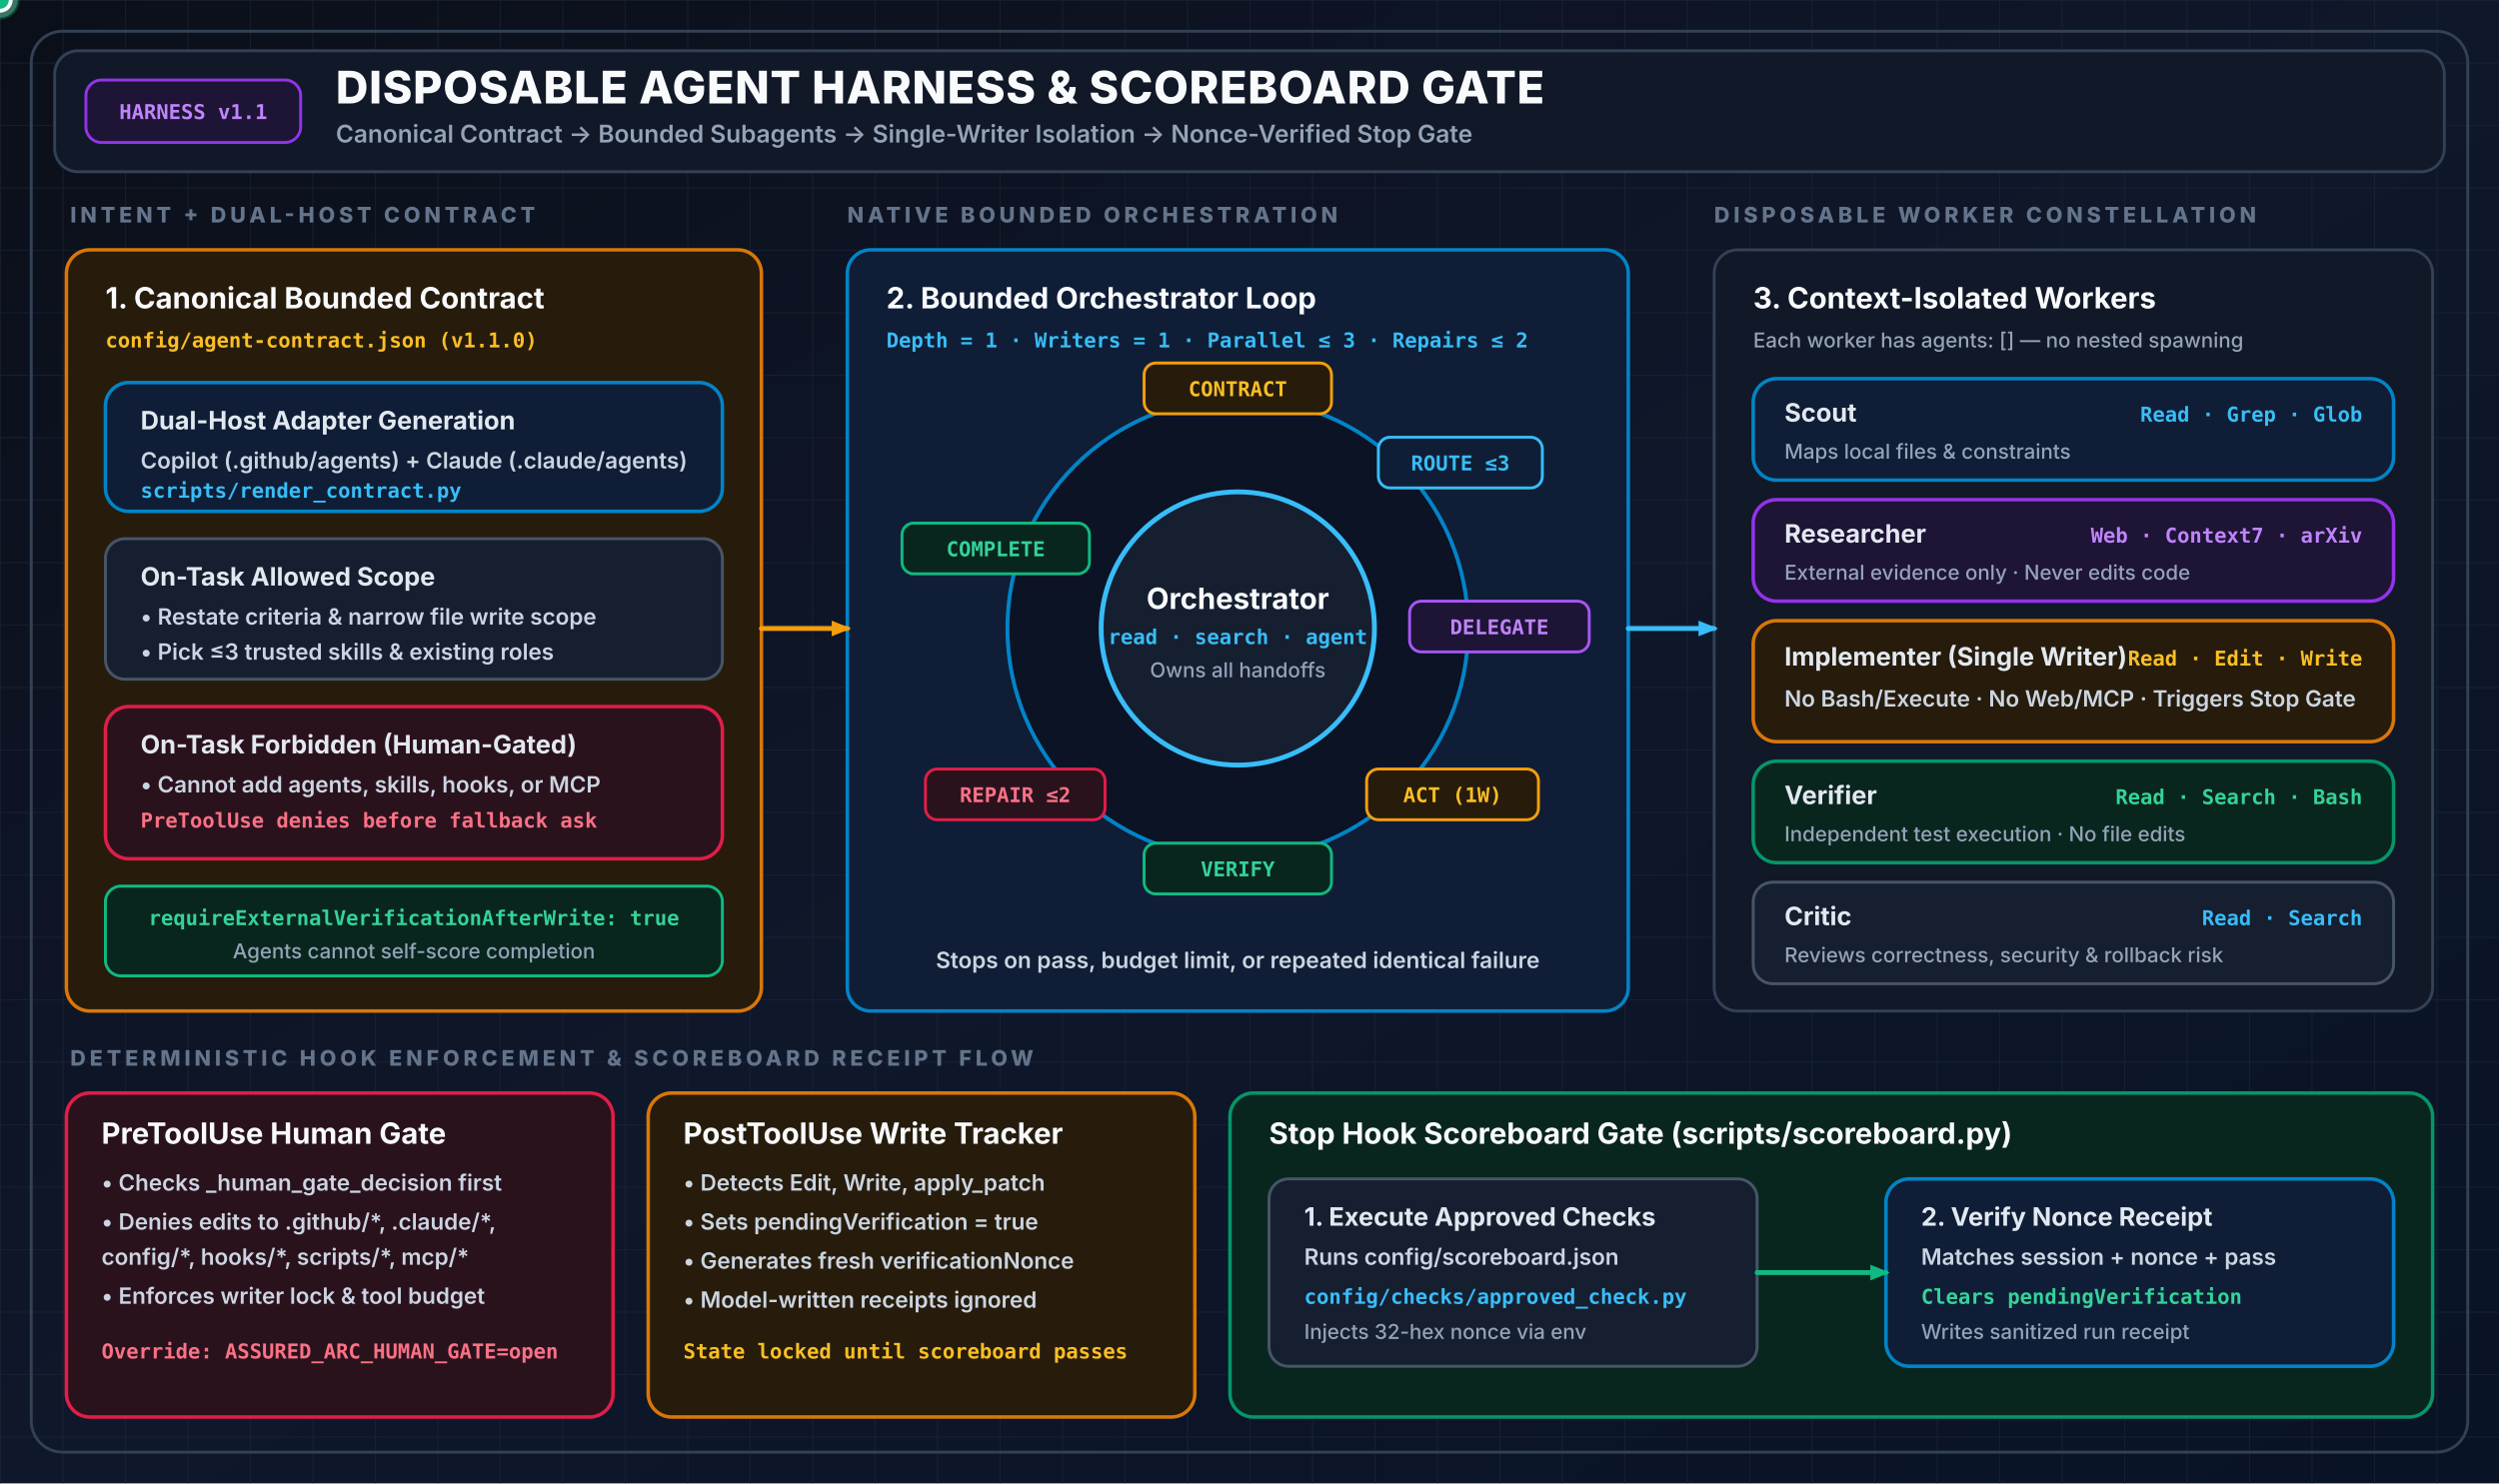
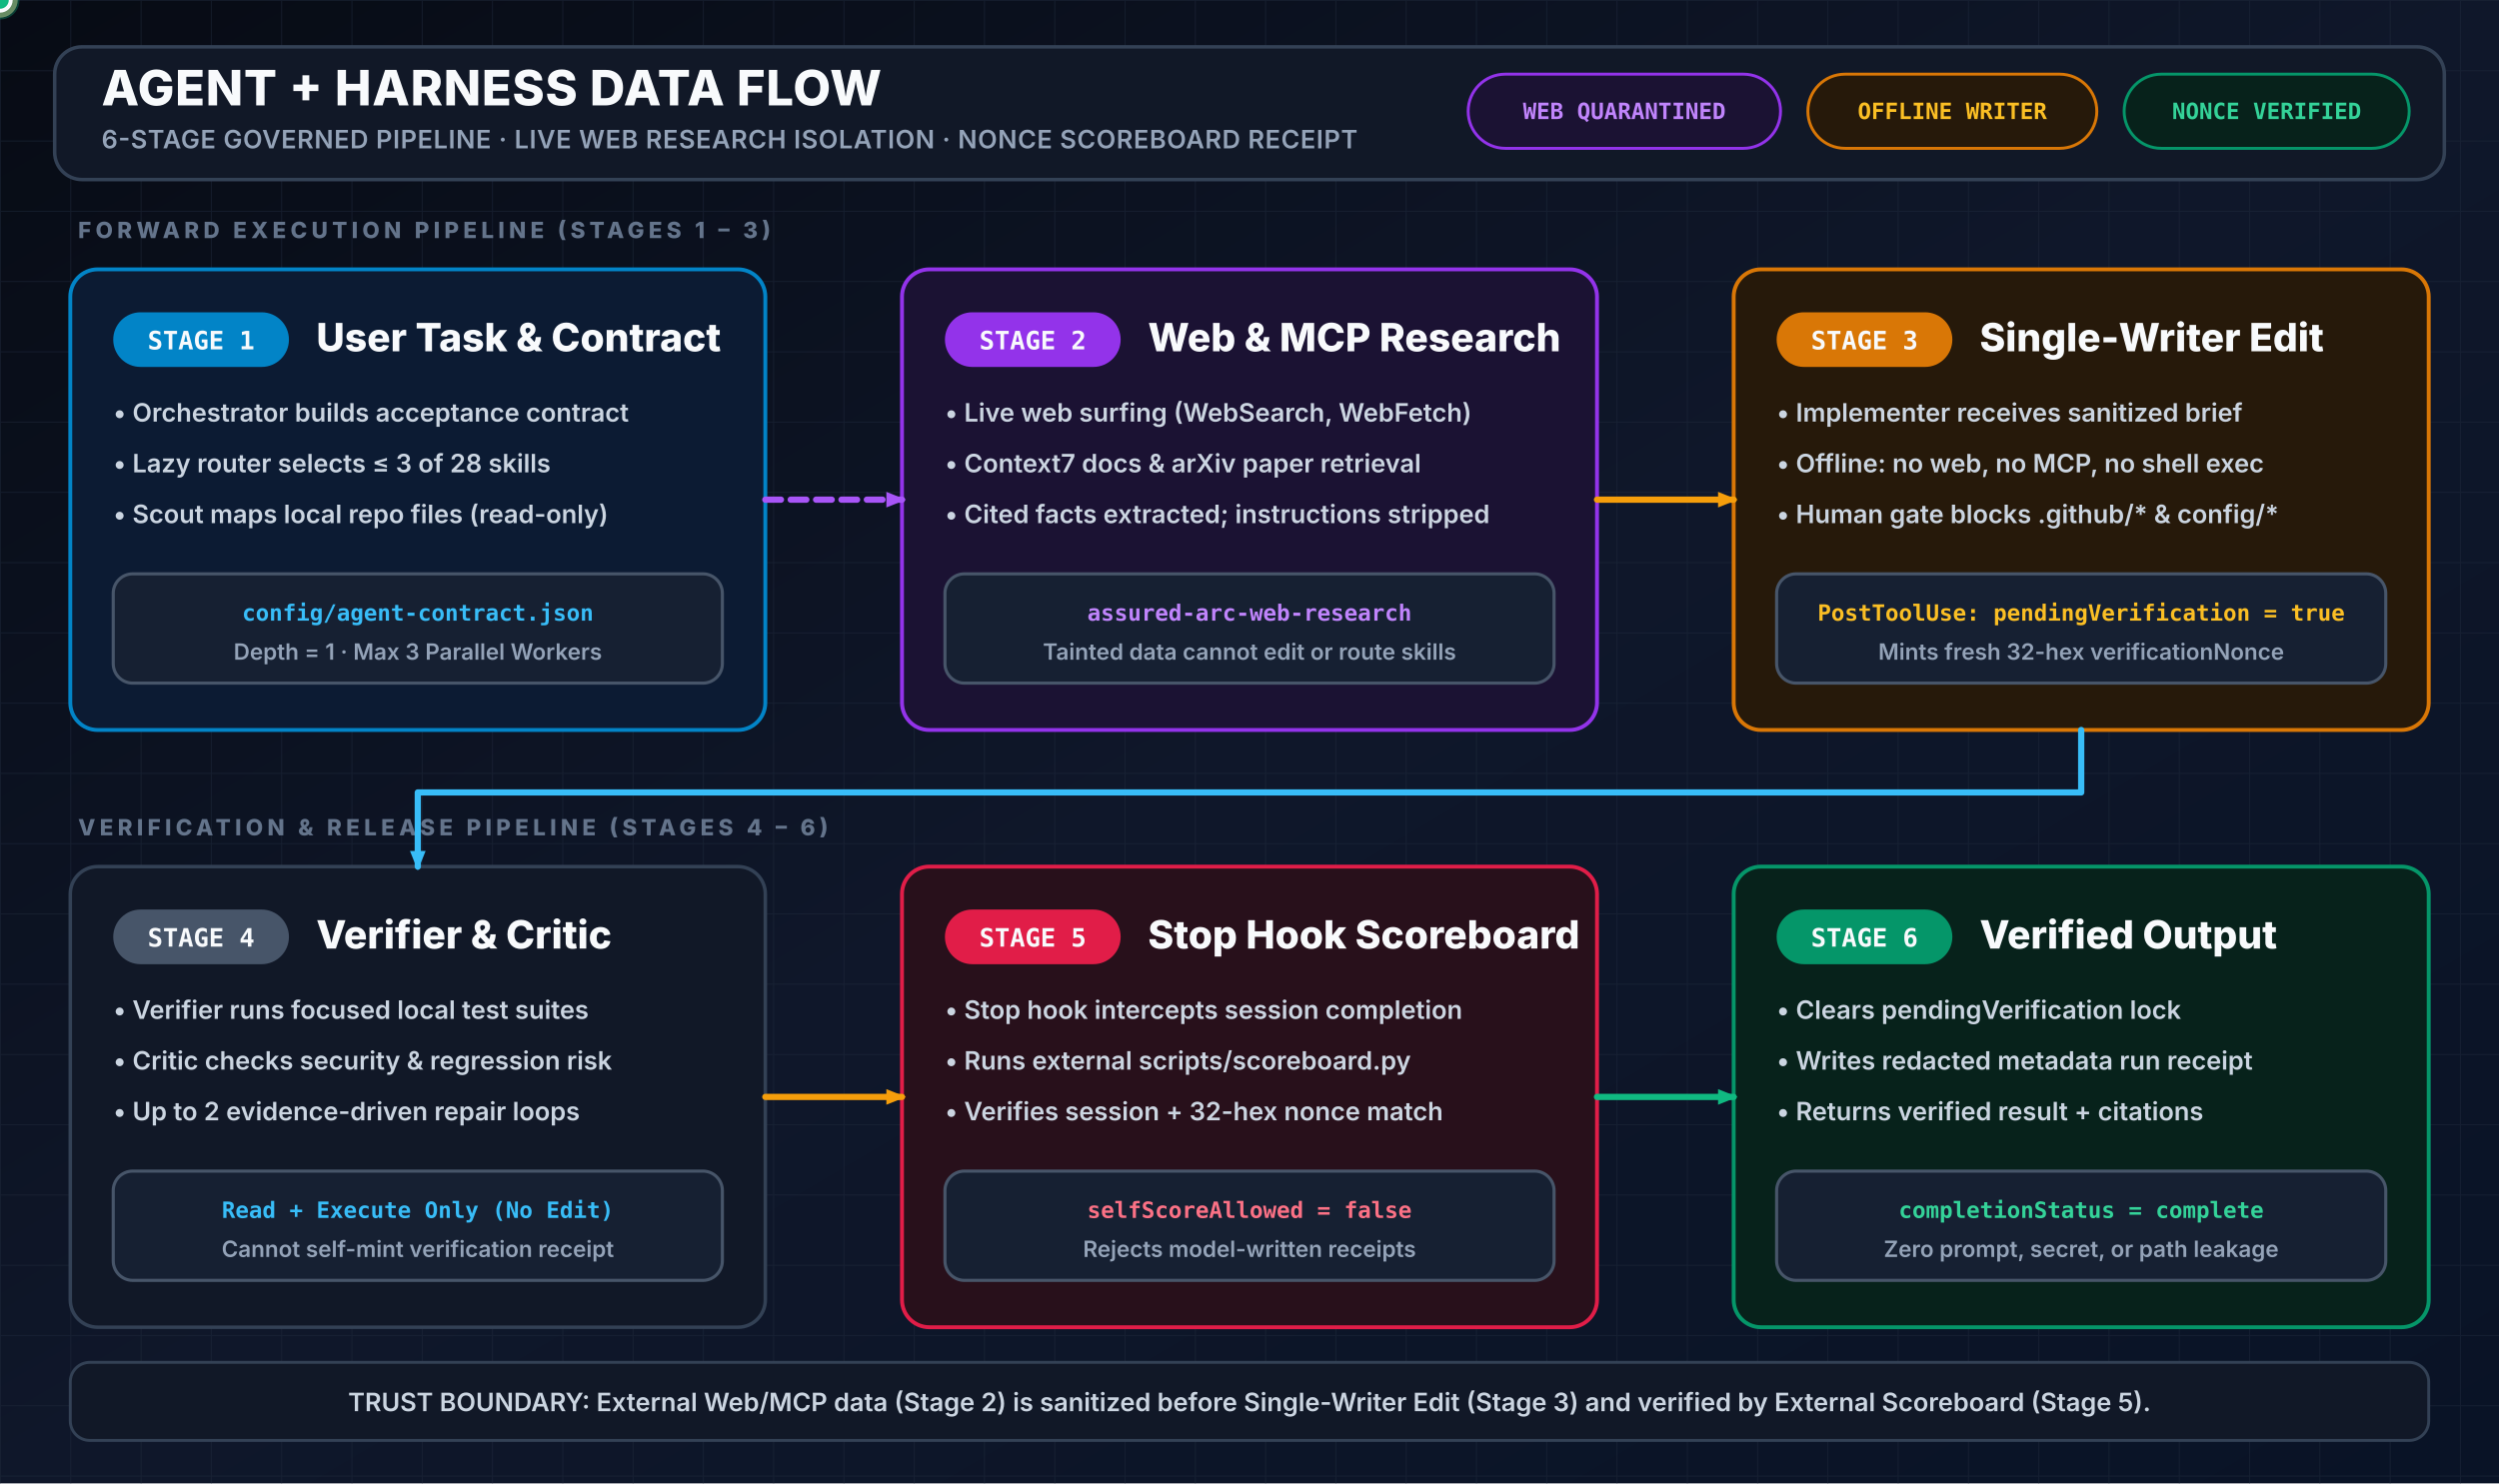
<svg xmlns="http://www.w3.org/2000/svg" viewBox="0 0 1280 760" width="1280" height="760" role="img" aria-labelledby="title desc">
  <defs>
    <linearGradient id="bg-grad" x1="0%" y1="0%" x2="100%" y2="100%">
-       <stop offset="0%" stop-color="#0B0F19" />
+       <stop offset="0%" stop-color="#070B14" />
      <stop offset="50%" stop-color="#0F172A" />
      <stop offset="100%" stop-color="#091326" />
    </linearGradient>
-     <pattern id="grid" width="32" height="32" patternUnits="userSpaceOnUse">
-       <path d="M 32 0 L 0 0 0 32" fill="none" stroke="#1E293B" stroke-width="1" opacity="0.55" />
+     <pattern id="grid" width="36" height="36" patternUnits="userSpaceOnUse">
+       <path d="M 36 0 L 0 0 0 36" fill="none" stroke="#1E293B" stroke-width="1" opacity="0.5" />
    </pattern>
    <marker id="arrow-cyan" markerWidth="10" markerHeight="8" refX="8" refY="4" orient="auto" markerUnits="userSpaceOnUse">
      <path d="M0,0 L10,4 L0,8 Z" fill="#38BDF8" />
    </marker>
    <marker id="arrow-emerald" markerWidth="10" markerHeight="8" refX="8" refY="4" orient="auto" markerUnits="userSpaceOnUse">
      <path d="M0,0 L10,4 L0,8 Z" fill="#10B981" />
    </marker>
    <marker id="arrow-amber" markerWidth="10" markerHeight="8" refX="8" refY="4" orient="auto" markerUnits="userSpaceOnUse">
      <path d="M0,0 L10,4 L0,8 Z" fill="#F59E0B" />
    </marker>
+     <marker id="arrow-violet" markerWidth="10" markerHeight="8" refX="8" refY="4" orient="auto" markerUnits="userSpaceOnUse">
+       <path d="M0,0 L10,4 L0,8 Z" fill="#A855F7" />
+     </marker>
    <style>
-       .title { font: 800 23px 'Segoe UI', Inter, system-ui, sans-serif; fill: #F8FAFC; letter-spacing: 0.4px; }
-       .subtitle { font: 600 12.5px 'Segoe UI', Inter, system-ui, sans-serif; fill: #94A3B8; }
-       .zone { font: 800 11px 'Segoe UI', Inter, system-ui, sans-serif; fill: #64748B; letter-spacing: 2px; }
-       .card { fill: #111827; stroke: #334155; stroke-width: 1.5; rx: 12; }
-       .card-cyan { fill: #0F1E36; stroke: #0284C7; stroke-width: 1.8; rx: 12; }
-       .card-violet { fill: #1E1436; stroke: #9333EA; stroke-width: 1.8; rx: 12; }
-       .card-amber { fill: #271C0C; stroke: #D97706; stroke-width: 1.8; rx: 12; }
-       .card-emerald { fill: #09261E; stroke: #059669; stroke-width: 1.8; rx: 12; }
-       .card-rose { fill: #2A121D; stroke: #E11D48; stroke-width: 1.8; rx: 12; }
-       .card-slate { fill: #161F30; stroke: #475569; stroke-width: 1.5; rx: 10; }
-       .h1 { font: 700 15px 'Segoe UI', Inter, system-ui, sans-serif; fill: #F8FAFC; }
-       .h2 { font: 700 13px 'Segoe UI', Inter, system-ui, sans-serif; fill: #E2E8F0; }
-       .body { font: 600 11.5px 'Segoe UI', Inter, system-ui, sans-serif; fill: #CBD5E1; }
-       .muted { font: 500 10.5px 'Segoe UI', Inter, system-ui, sans-serif; fill: #94A3B8; }
-       .mono { font: 600 10.5px 'Cascadia Code', Consolas, monospace; fill: #38BDF8; }
-       .mono-amber { font: 700 10.5px 'Cascadia Code', Consolas, monospace; fill: #FBBF24; }
-       .mono-emerald { font: 700 10.5px 'Cascadia Code', Consolas, monospace; fill: #34D399; }
-       .mono-rose { font: 700 10.5px 'Cascadia Code', Consolas, monospace; fill: #FB7185; }
-       .mono-violet { font: 700 10.5px 'Cascadia Code', Consolas, monospace; fill: #C084FC; }
-       .flow { fill: none; stroke: #38BDF8; stroke-width: 2.5; stroke-linecap: round; stroke-linejoin: round; marker-end: url(#arrow-cyan); }
-       .flow-blue { fill: none; stroke: #10B981; stroke-width: 2.5; stroke-linecap: round; stroke-linejoin: round; marker-end: url(#arrow-emerald); }
-       .flow-rust { fill: none; stroke: #F59E0B; stroke-width: 2.5; stroke-linecap: round; stroke-linejoin: round; marker-end: url(#arrow-amber); }
+       .title { font: 800 25px 'Segoe UI', Inter, system-ui, sans-serif; fill: #F8FAFC; letter-spacing: 0.4px; }
+       .subtitle { font: 600 13px 'Segoe UI', Inter, system-ui, sans-serif; fill: #94A3B8; letter-spacing: 0.3px; }
+       .zone { font: 800 11.5px 'Segoe UI', Inter, system-ui, sans-serif; fill: #64748B; letter-spacing: 2.2px; }
+       .card { fill: #111827; stroke: #334155; stroke-width: 1.8; rx: 14; }
+       .card-cyan { fill: #0C1B33; stroke: #0284C7; stroke-width: 2; rx: 14; }
+       .card-violet { fill: #1B1233; stroke: #9333EA; stroke-width: 2; rx: 14; }
+       .card-amber { fill: #26190A; stroke: #D97706; stroke-width: 2; rx: 14; }
+       .card-emerald { fill: #07221B; stroke: #059669; stroke-width: 2; rx: 14; }
+       .card-rose { fill: #28101B; stroke: #E11D48; stroke-width: 2; rx: 14; }
+       .card-slate { fill: #162032; stroke: #475569; stroke-width: 1.6; rx: 10; }
+       .step-num { font: 800 13px 'Cascadia Code', Consolas, monospace; fill: #F8FAFC; }
+       .h1 { font: 800 20px 'Segoe UI', Inter, system-ui, sans-serif; fill: #F8FAFC; }
+       .h2 { font: 700 15px 'Segoe UI', Inter, system-ui, sans-serif; fill: #E2E8F0; }
+       .body { font: 600 13px 'Segoe UI', Inter, system-ui, sans-serif; fill: #CBD5E1; }
+       .muted { font: 600 11.5px 'Segoe UI', Inter, system-ui, sans-serif; fill: #94A3B8; }
+       .mono { font: 700 11.5px 'Cascadia Code', Consolas, monospace; fill: #38BDF8; }
+       .mono-amber { font: 700 11.5px 'Cascadia Code', Consolas, monospace; fill: #FBBF24; }
+       .mono-emerald { font: 700 11.5px 'Cascadia Code', Consolas, monospace; fill: #34D399; }
+       .mono-rose { font: 700 11.5px 'Cascadia Code', Consolas, monospace; fill: #FB7185; }
+       .mono-violet { font: 700 11.5px 'Cascadia Code', Consolas, monospace; fill: #C084FC; }
+       .flow { fill: none; stroke: #38BDF8; stroke-width: 3.2; stroke-linecap: round; stroke-linejoin: round; marker-end: url(#arrow-cyan); }
+       .flow-blue { fill: none; stroke: #10B981; stroke-width: 3.2; stroke-linecap: round; stroke-linejoin: round; marker-end: url(#arrow-emerald); }
+       .flow-rust { fill: none; stroke: #F59E0B; stroke-width: 3.2; stroke-linecap: round; stroke-linejoin: round; marker-end: url(#arrow-amber); }
+       .route { fill: none; stroke: #A855F7; stroke-width: 3.2; stroke-dasharray: 8 5; stroke-linecap: round; stroke-linejoin: round; marker-end: url(#arrow-violet); }
      .pulse-cyan { fill: #38BDF8; stroke: #F8FAFC; stroke-width: 2; }
      .pulse-amber { fill: #F59E0B; stroke: #F8FAFC; stroke-width: 2; }
      .pulse-emerald { fill: #10B981; stroke: #F8FAFC; stroke-width: 2; }
+       .pulse-violet { fill: #A855F7; stroke: #F8FAFC; stroke-width: 2; }
    </style>
  </defs>
  <rect width="1280" height="760" fill="url(#bg-grad)" />
  <rect width="1280" height="760" fill="url(#grid)" />
-   <rect x="16" y="16" width="1248" height="728" rx="16" fill="none" stroke="#334155" stroke-width="1.5" />
-   <rect x="28" y="26" width="1224" height="62" rx="12" fill="#111827" stroke="#334155" stroke-width="1.5" />
-   <rect x="44" y="41" width="110" height="32" rx="8" fill="#1E1436" stroke="#9333EA" stroke-width="1.5" />
-   <text x="99" y="61" text-anchor="middle" class="mono-violet">HARNESS v1.1</text>
-   <text x="172" y="53" class="title">DISPOSABLE AGENT HARNESS &amp; SCOREBOARD GATE</text>
-   <text x="172" y="73" class="subtitle">Canonical Contract → Bounded Subagents → Single-Writer Isolation → Nonce-Verified Stop Gate</text>
-   <text x="36" y="114" class="zone">INTENT + DUAL-HOST CONTRACT</text>
-   <text x="434" y="114" class="zone">NATIVE BOUNDED ORCHESTRATION</text>
-   <text x="878" y="114" class="zone">DISPOSABLE WORKER CONSTELLATION</text>
-   <rect x="34" y="128" width="356" height="390" class="card-amber" />
-   <text x="54" y="158" class="h1">1. Canonical Bounded Contract</text>
-   <text x="54" y="178" class="mono-amber">config/agent-contract.json (v1.1.0)</text>
-   <rect x="54" y="196" width="316" height="66" class="card-cyan" />
-   <text x="72" y="220" class="h2">Dual-Host Adapter Generation</text>
-   <text x="72" y="240" class="body">Copilot (.github/agents) + Claude (.claude/agents)</text>
-   <text x="72" y="255" class="mono">scripts/render_contract.py</text>
-   <rect x="54" y="276" width="316" height="72" class="card-slate" />
-   <text x="72" y="300" class="h2">On-Task Allowed Scope</text>
-   <text x="72" y="320" class="body">• Restate criteria &amp; narrow file write scope</text>
-   <text x="72" y="338" class="body">• Pick ≤3 trusted skills &amp; existing roles</text>
-   <rect x="54" y="362" width="316" height="78" class="card-rose" />
-   <text x="72" y="386" class="h2">On-Task Forbidden (Human-Gated)</text>
-   <text x="72" y="406" class="body">• Cannot add agents, skills, hooks, or MCP</text>
-   <text x="72" y="424" class="mono-rose">PreToolUse denies before fallback ask</text>
-   <rect x="54" y="454" width="316" height="46" rx="8" fill="#09261E" stroke="#10B981" stroke-width="1.5" />
-   <text x="212" y="474" text-anchor="middle" class="mono-emerald">requireExternalVerificationAfterWrite: true</text>
-   <text x="212" y="491" text-anchor="middle" class="muted">Agents cannot self-score completion</text>
-   <rect x="434" y="128" width="400" height="390" class="card-cyan" />
-   <text x="454" y="158" class="h1">2. Bounded Orchestrator Loop</text>
-   <text x="454" y="178" class="mono">Depth = 1 · Writers = 1 · Parallel ≤ 3 · Repairs ≤ 2</text>
-   <circle cx="634" cy="322" r="118" fill="#0B1325" stroke="#0284C7" stroke-width="2" />
-   <circle cx="634" cy="322" r="70" fill="#161F30" stroke="#38BDF8" stroke-width="2.5" />
-   <text x="634" y="312" text-anchor="middle" class="h1">Orchestrator</text>
-   <text x="634" y="330" text-anchor="middle" class="mono">read · search · agent</text>
-   <text x="634" y="347" text-anchor="middle" class="muted">Owns all handoffs</text>
-   <rect x="586" y="186" width="96" height="26" rx="6" fill="#271C0C" stroke="#F59E0B" stroke-width="1.5" />
-   <text x="634" y="203" text-anchor="middle" class="mono-amber">CONTRACT</text>
-   <rect x="706" y="224" width="84" height="26" rx="6" fill="#0F1E36" stroke="#38BDF8" stroke-width="1.5" />
-   <text x="748" y="241" text-anchor="middle" class="mono">ROUTE ≤3</text>
-   <rect x="722" y="308" width="92" height="26" rx="6" fill="#1E1436" stroke="#A855F7" stroke-width="1.5" />
-   <text x="768" y="325" text-anchor="middle" class="mono-violet">DELEGATE</text>
-   <rect x="700" y="394" width="88" height="26" rx="6" fill="#271C0C" stroke="#F59E0B" stroke-width="1.5" />
-   <text x="744" y="411" text-anchor="middle" class="mono-amber">ACT (1W)</text>
-   <rect x="586" y="432" width="96" height="26" rx="6" fill="#09261E" stroke="#10B981" stroke-width="1.5" />
-   <text x="634" y="449" text-anchor="middle" class="mono-emerald">VERIFY</text>
-   <rect x="474" y="394" width="92" height="26" rx="6" fill="#2A121D" stroke="#E11D48" stroke-width="1.5" />
-   <text x="520" y="411" text-anchor="middle" class="mono-rose">REPAIR ≤2</text>
-   <rect x="462" y="268" width="96" height="26" rx="6" fill="#09261E" stroke="#10B981" stroke-width="1.5" />
-   <text x="510" y="285" text-anchor="middle" class="mono-emerald">COMPLETE</text>
-   <text x="634" y="496" text-anchor="middle" class="body">Stops on pass, budget limit, or repeated identical failure</text>
-   <rect x="878" y="128" width="368" height="390" class="card" />
-   <text x="898" y="158" class="h1">3. Context-Isolated Workers</text>
-   <text x="898" y="178" class="muted">Each worker has agents: [] — no nested spawning</text>
-   <rect x="898" y="194" width="328" height="52" class="card-cyan" />
-   <text x="914" y="216" class="h2">Scout</text>
-   <text x="1210" y="216" text-anchor="end" class="mono">Read · Grep · Glob</text>
-   <text x="914" y="235" class="muted">Maps local files &amp; constraints</text>
-   <rect x="898" y="256" width="328" height="52" class="card-violet" />
-   <text x="914" y="278" class="h2">Researcher</text>
-   <text x="1210" y="278" text-anchor="end" class="mono-violet">Web · Context7 · arXiv</text>
-   <text x="914" y="297" class="muted">External evidence only · Never edits code</text>
-   <rect x="898" y="318" width="328" height="62" class="card-amber" />
-   <text x="914" y="341" class="h2">Implementer (Single Writer)</text>
-   <text x="1210" y="341" text-anchor="end" class="mono-amber">Read · Edit · Write</text>
-   <text x="914" y="362" class="body">No Bash/Execute · No Web/MCP · Triggers Stop Gate</text>
-   <rect x="898" y="390" width="328" height="52" class="card-emerald" />
-   <text x="914" y="412" class="h2">Verifier</text>
-   <text x="1210" y="412" text-anchor="end" class="mono-emerald">Read · Search · Bash</text>
-   <text x="914" y="431" class="muted">Independent test execution · No file edits</text>
-   <rect x="898" y="452" width="328" height="52" class="card-slate" />
-   <text x="914" y="474" class="h2">Critic</text>
-   <text x="1210" y="474" text-anchor="end" class="mono">Read · Search</text>
-   <text x="914" y="493" class="muted">Reviews correctness, security &amp; rollback risk</text>
-   <text x="36" y="546" class="zone">DETERMINISTIC HOOK ENFORCEMENT &amp; SCOREBOARD RECEIPT FLOW</text>
-   <rect x="34" y="560" width="280" height="166" class="card-rose" />
-   <text x="52" y="586" class="h1">PreToolUse Human Gate</text>
-   <text x="52" y="610" class="body">• Checks _human_gate_decision first</text>
-   <text x="52" y="630" class="body">• Denies edits to .github/*, .claude/*,</text>
-   <text x="52" y="648" class="body">  config/*, hooks/*, scripts/*, mcp/*</text>
-   <text x="52" y="668" class="body">• Enforces writer lock &amp; tool budget</text>
-   <text x="52" y="696" class="mono-rose">Override: ASSURED_ARC_HUMAN_GATE=open</text>
-   <rect x="332" y="560" width="280" height="166" class="card-amber" />
-   <text x="350" y="586" class="h1">PostToolUse Write Tracker</text>
-   <text x="350" y="610" class="body">• Detects Edit, Write, apply_patch</text>
-   <text x="350" y="630" class="body">• Sets pendingVerification = true</text>
-   <text x="350" y="650" class="body">• Generates fresh verificationNonce</text>
-   <text x="350" y="670" class="body">• Model-written receipts ignored</text>
-   <text x="350" y="696" class="mono-amber">State locked until scoreboard passes</text>
-   <rect x="630" y="560" width="616" height="166" class="card-emerald" />
-   <text x="650" y="586" class="h1">Stop Hook Scoreboard Gate (scripts/scoreboard.py)</text>
-   <rect x="650" y="604" width="250" height="96" class="card-slate" />
-   <text x="668" y="628" class="h2">1. Execute Approved Checks</text>
-   <text x="668" y="648" class="body">Runs config/scoreboard.json</text>
-   <text x="668" y="668" class="mono">config/checks/approved_check.py</text>
-   <text x="668" y="686" class="muted">Injects 32-hex nonce via env</text>
-   <rect x="966" y="604" width="260" height="96" class="card-cyan" />
-   <text x="984" y="628" class="h2">2. Verify Nonce Receipt</text>
-   <text x="984" y="648" class="body">Matches session + nonce + pass</text>
-   <text x="984" y="668" class="mono-emerald">Clears pendingVerification</text>
-   <text x="984" y="686" class="muted">Writes sanitized run receipt</text>
-   <path id="flow-contract-orchestrator" data-motion-intent="handoff: accepted work enters orchestration" d="M 390 322 L 434 322" class="flow-rust" />
-   <path id="flow-orchestrator-specialists" data-motion-intent="handoff: orchestrator delegates to specialists" d="M 834 322 L 878 322" class="flow" />
-   <path id="flow-verify-repair" data-motion-intent="repair: scoreboard executes and validates nonce receipt" d="M 900 652 L 966 652" class="flow-blue" />
+   <rect x="28" y="24" width="1224" height="68" rx="14" fill="#111827" stroke="#334155" stroke-width="1.8" />
+   <text x="52" y="54" class="title">AGENT + HARNESS DATA FLOW</text>
+   <text x="52" y="76" class="subtitle">6-STAGE GOVERNED PIPELINE · LIVE WEB RESEARCH ISOLATION · NONCE SCOREBOARD RECEIPT</text>
+   <rect x="752" y="38" width="160" height="38" rx="19" fill="#1B1233" stroke="#9333EA" stroke-width="1.5" />
+   <text x="832" y="61" text-anchor="middle" class="mono-violet">WEB QUARANTINED</text>
+   <rect x="926" y="38" width="148" height="38" rx="19" fill="#26190A" stroke="#D97706" stroke-width="1.5" />
+   <text x="1000" y="61" text-anchor="middle" class="mono-amber">OFFLINE WRITER</text>
+   <rect x="1088" y="38" width="146" height="38" rx="19" fill="#07221B" stroke="#059669" stroke-width="1.5" />
+   <text x="1161" y="61" text-anchor="middle" class="mono-emerald">NONCE VERIFIED</text>
+   <text x="40" y="122" class="zone">FORWARD EXECUTION PIPELINE (STAGES 1 – 3)</text>
+   <rect x="36" y="138" width="356" height="236" class="card-cyan" />
+   <rect x="58" y="160" width="90" height="28" rx="14" fill="#0284C7" />
+   <text x="103" y="179" text-anchor="middle" class="step-num">STAGE 1</text>
+   <text x="162" y="180" class="h1">User Task &amp; Contract</text>
+   <text x="58" y="216" class="body">• Orchestrator builds acceptance contract</text>
+   <text x="58" y="242" class="body">• Lazy router selects ≤ 3 of 28 skills</text>
+   <text x="58" y="268" class="body">• Scout maps local repo files (read-only)</text>
+   <rect x="58" y="294" width="312" height="56" class="card-slate" />
+   <text x="214" y="318" text-anchor="middle" class="mono">config/agent-contract.json</text>
+   <text x="214" y="338" text-anchor="middle" class="muted">Depth = 1 · Max 3 Parallel Workers</text>
+   <rect x="462" y="138" width="356" height="236" class="card-violet" />
+   <rect x="484" y="160" width="90" height="28" rx="14" fill="#9333EA" />
+   <text x="529" y="179" text-anchor="middle" class="step-num">STAGE 2</text>
+   <text x="588" y="180" class="h1">Web &amp; MCP Research</text>
+   <text x="484" y="216" class="body">• Live web surfing (WebSearch, WebFetch)</text>
+   <text x="484" y="242" class="body">• Context7 docs &amp; arXiv paper retrieval</text>
+   <text x="484" y="268" class="body">• Cited facts extracted; instructions stripped</text>
+   <rect x="484" y="294" width="312" height="56" class="card-slate" />
+   <text x="640" y="318" text-anchor="middle" class="mono-violet">assured-arc-web-research</text>
+   <text x="640" y="338" text-anchor="middle" class="muted">Tainted data cannot edit or route skills</text>
+   <rect x="888" y="138" width="356" height="236" class="card-amber" />
+   <rect x="910" y="160" width="90" height="28" rx="14" fill="#D97706" />
+   <text x="955" y="179" text-anchor="middle" class="step-num">STAGE 3</text>
+   <text x="1014" y="180" class="h1">Single-Writer Edit</text>
+   <text x="910" y="216" class="body">• Implementer receives sanitized brief</text>
+   <text x="910" y="242" class="body">• Offline: no web, no MCP, no shell exec</text>
+   <text x="910" y="268" class="body">• Human gate blocks .github/* &amp; config/*</text>
+   <rect x="910" y="294" width="312" height="56" class="card-slate" />
+   <text x="1066" y="318" text-anchor="middle" class="mono-amber">PostToolUse: pendingVerification = true</text>
+   <text x="1066" y="338" text-anchor="middle" class="muted">Mints fresh 32-hex verificationNonce</text>
+   <text x="40" y="428" class="zone">VERIFICATION &amp; RELEASE PIPELINE (STAGES 4 – 6)</text>
+   <rect x="36" y="444" width="356" height="236" class="card" />
+   <rect x="58" y="466" width="90" height="28" rx="14" fill="#475569" />
+   <text x="103" y="485" text-anchor="middle" class="step-num">STAGE 4</text>
+   <text x="162" y="486" class="h1">Verifier &amp; Critic</text>
+   <text x="58" y="522" class="body">• Verifier runs focused local test suites</text>
+   <text x="58" y="548" class="body">• Critic checks security &amp; regression risk</text>
+   <text x="58" y="574" class="body">• Up to 2 evidence-driven repair loops</text>
+   <rect x="58" y="600" width="312" height="56" class="card-slate" />
+   <text x="214" y="624" text-anchor="middle" class="mono">Read + Execute Only (No Edit)</text>
+   <text x="214" y="644" text-anchor="middle" class="muted">Cannot self-mint verification receipt</text>
+   <rect x="462" y="444" width="356" height="236" class="card-rose" />
+   <rect x="484" y="466" width="90" height="28" rx="14" fill="#E11D48" />
+   <text x="529" y="485" text-anchor="middle" class="step-num">STAGE 5</text>
+   <text x="588" y="486" class="h1">Stop Hook Scoreboard</text>
+   <text x="484" y="522" class="body">• Stop hook intercepts session completion</text>
+   <text x="484" y="548" class="body">• Runs external scripts/scoreboard.py</text>
+   <text x="484" y="574" class="body">• Verifies session + 32-hex nonce match</text>
+   <rect x="484" y="600" width="312" height="56" class="card-slate" />
+   <text x="640" y="624" text-anchor="middle" class="mono-rose">selfScoreAllowed = false</text>
+   <text x="640" y="644" text-anchor="middle" class="muted">Rejects model-written receipts</text>
+   <rect x="888" y="444" width="356" height="236" class="card-emerald" />
+   <rect x="910" y="466" width="90" height="28" rx="14" fill="#059669" />
+   <text x="955" y="485" text-anchor="middle" class="step-num">STAGE 6</text>
+   <text x="1014" y="486" class="h1">Verified Output</text>
+   <text x="910" y="522" class="body">• Clears pendingVerification lock</text>
+   <text x="910" y="548" class="body">• Writes redacted metadata run receipt</text>
+   <text x="910" y="574" class="body">• Returns verified result + citations</text>
+   <rect x="910" y="600" width="312" height="56" class="card-slate" />
+   <text x="1066" y="624" text-anchor="middle" class="mono-emerald">completionStatus = complete</text>
+   <text x="1066" y="644" text-anchor="middle" class="muted">Zero prompt, secret, or path leakage</text>
+   <rect x="36" y="698" width="1208" height="40" rx="10" fill="#111827" stroke="#334155" stroke-width="1.5" />
+   <text x="640" y="723" text-anchor="middle" class="body">TRUST BOUNDARY: External Web/MCP data (Stage 2) is sanitized before Single-Writer Edit (Stage 3) and verified by External Scoreboard (Stage 5).</text>
+   <path id="flow-stage1-stage2" data-motion-intent="causality: user task and contract trigger web and MCP research" d="M 392 256 L 462 256" class="route" />
+   <path id="flow-stage2-stage3" data-motion-intent="handoff: sanitized research evidence feeds single-writer implementer" d="M 818 256 L 888 256" class="flow-rust" />
+   <path id="flow-stage3-stage4" data-motion-intent="progress: writer mutation triggers independent verifier and critic" d="M 1066 374 L 1066 406 L 214 406 L 214 444" class="flow" />
+   <path id="flow-stage4-stage5" data-motion-intent="handoff: verified work enters Stop hook scoreboard gate" d="M 392 562 L 462 562" class="flow-rust" />
+   <path id="flow-stage5-stage6" data-motion-intent="verification: nonce-matched scoreboard receipt releases verified output" d="M 818 562 L 888 562" class="flow-blue" />
  <g>
-     <circle r="9" fill="#F59E0B" opacity="0.28" />
-     <circle r="5" class="pulse-amber" />
-     <animateMotion dur="2.0s" repeatCount="indefinite">
-       <mpath href="#flow-contract-orchestrator" />
+     <circle r="9" fill="#A855F7" opacity="0.3" />
+     <circle r="5" class="pulse-violet" />
+     <animateMotion dur="1.6s" repeatCount="indefinite">
+       <mpath href="#flow-stage1-stage2" />
    </animateMotion>
  </g>
  <g>
-     <circle r="9" fill="#38BDF8" opacity="0.28" />
-     <circle r="5" class="pulse-cyan" />
-     <animateMotion dur="2.0s" begin="0.6s" repeatCount="indefinite">
-       <mpath href="#flow-orchestrator-specialists" />
+     <circle r="9" fill="#F59E0B" opacity="0.3" />
+     <circle r="5" class="pulse-amber" />
+     <animateMotion dur="1.6s" begin="0.4s" repeatCount="indefinite">
+       <mpath href="#flow-stage2-stage3" />
    </animateMotion>
  </g>
  <g>
-     <circle r="10" fill="#10B981" opacity="0.28" />
+     <circle r="9" fill="#38BDF8" opacity="0.3" />
+     <circle r="5" class="pulse-cyan" />
+     <animateMotion dur="2.2s" begin="0.8s" repeatCount="indefinite">
+       <mpath href="#flow-stage3-stage4" />
+     </animateMotion>
+   </g>
+   <g>
+     <circle r="9" fill="#F59E0B" opacity="0.3" />
+     <circle r="5" class="pulse-amber" />
+     <animateMotion dur="1.6s" begin="1.2s" repeatCount="indefinite">
+       <mpath href="#flow-stage4-stage5" />
+     </animateMotion>
+   </g>
+   <g>
+     <circle r="10" fill="#10B981" opacity="0.3" />
    <circle r="5.5" class="pulse-emerald" />
-     <animateMotion dur="2.0s" begin="1.2s" repeatCount="indefinite">
-       <mpath href="#flow-verify-repair" />
+     <animateMotion dur="1.6s" begin="1.6s" repeatCount="indefinite">
+       <mpath href="#flow-stage5-stage6" />
    </animateMotion>
  </g>
</svg>
